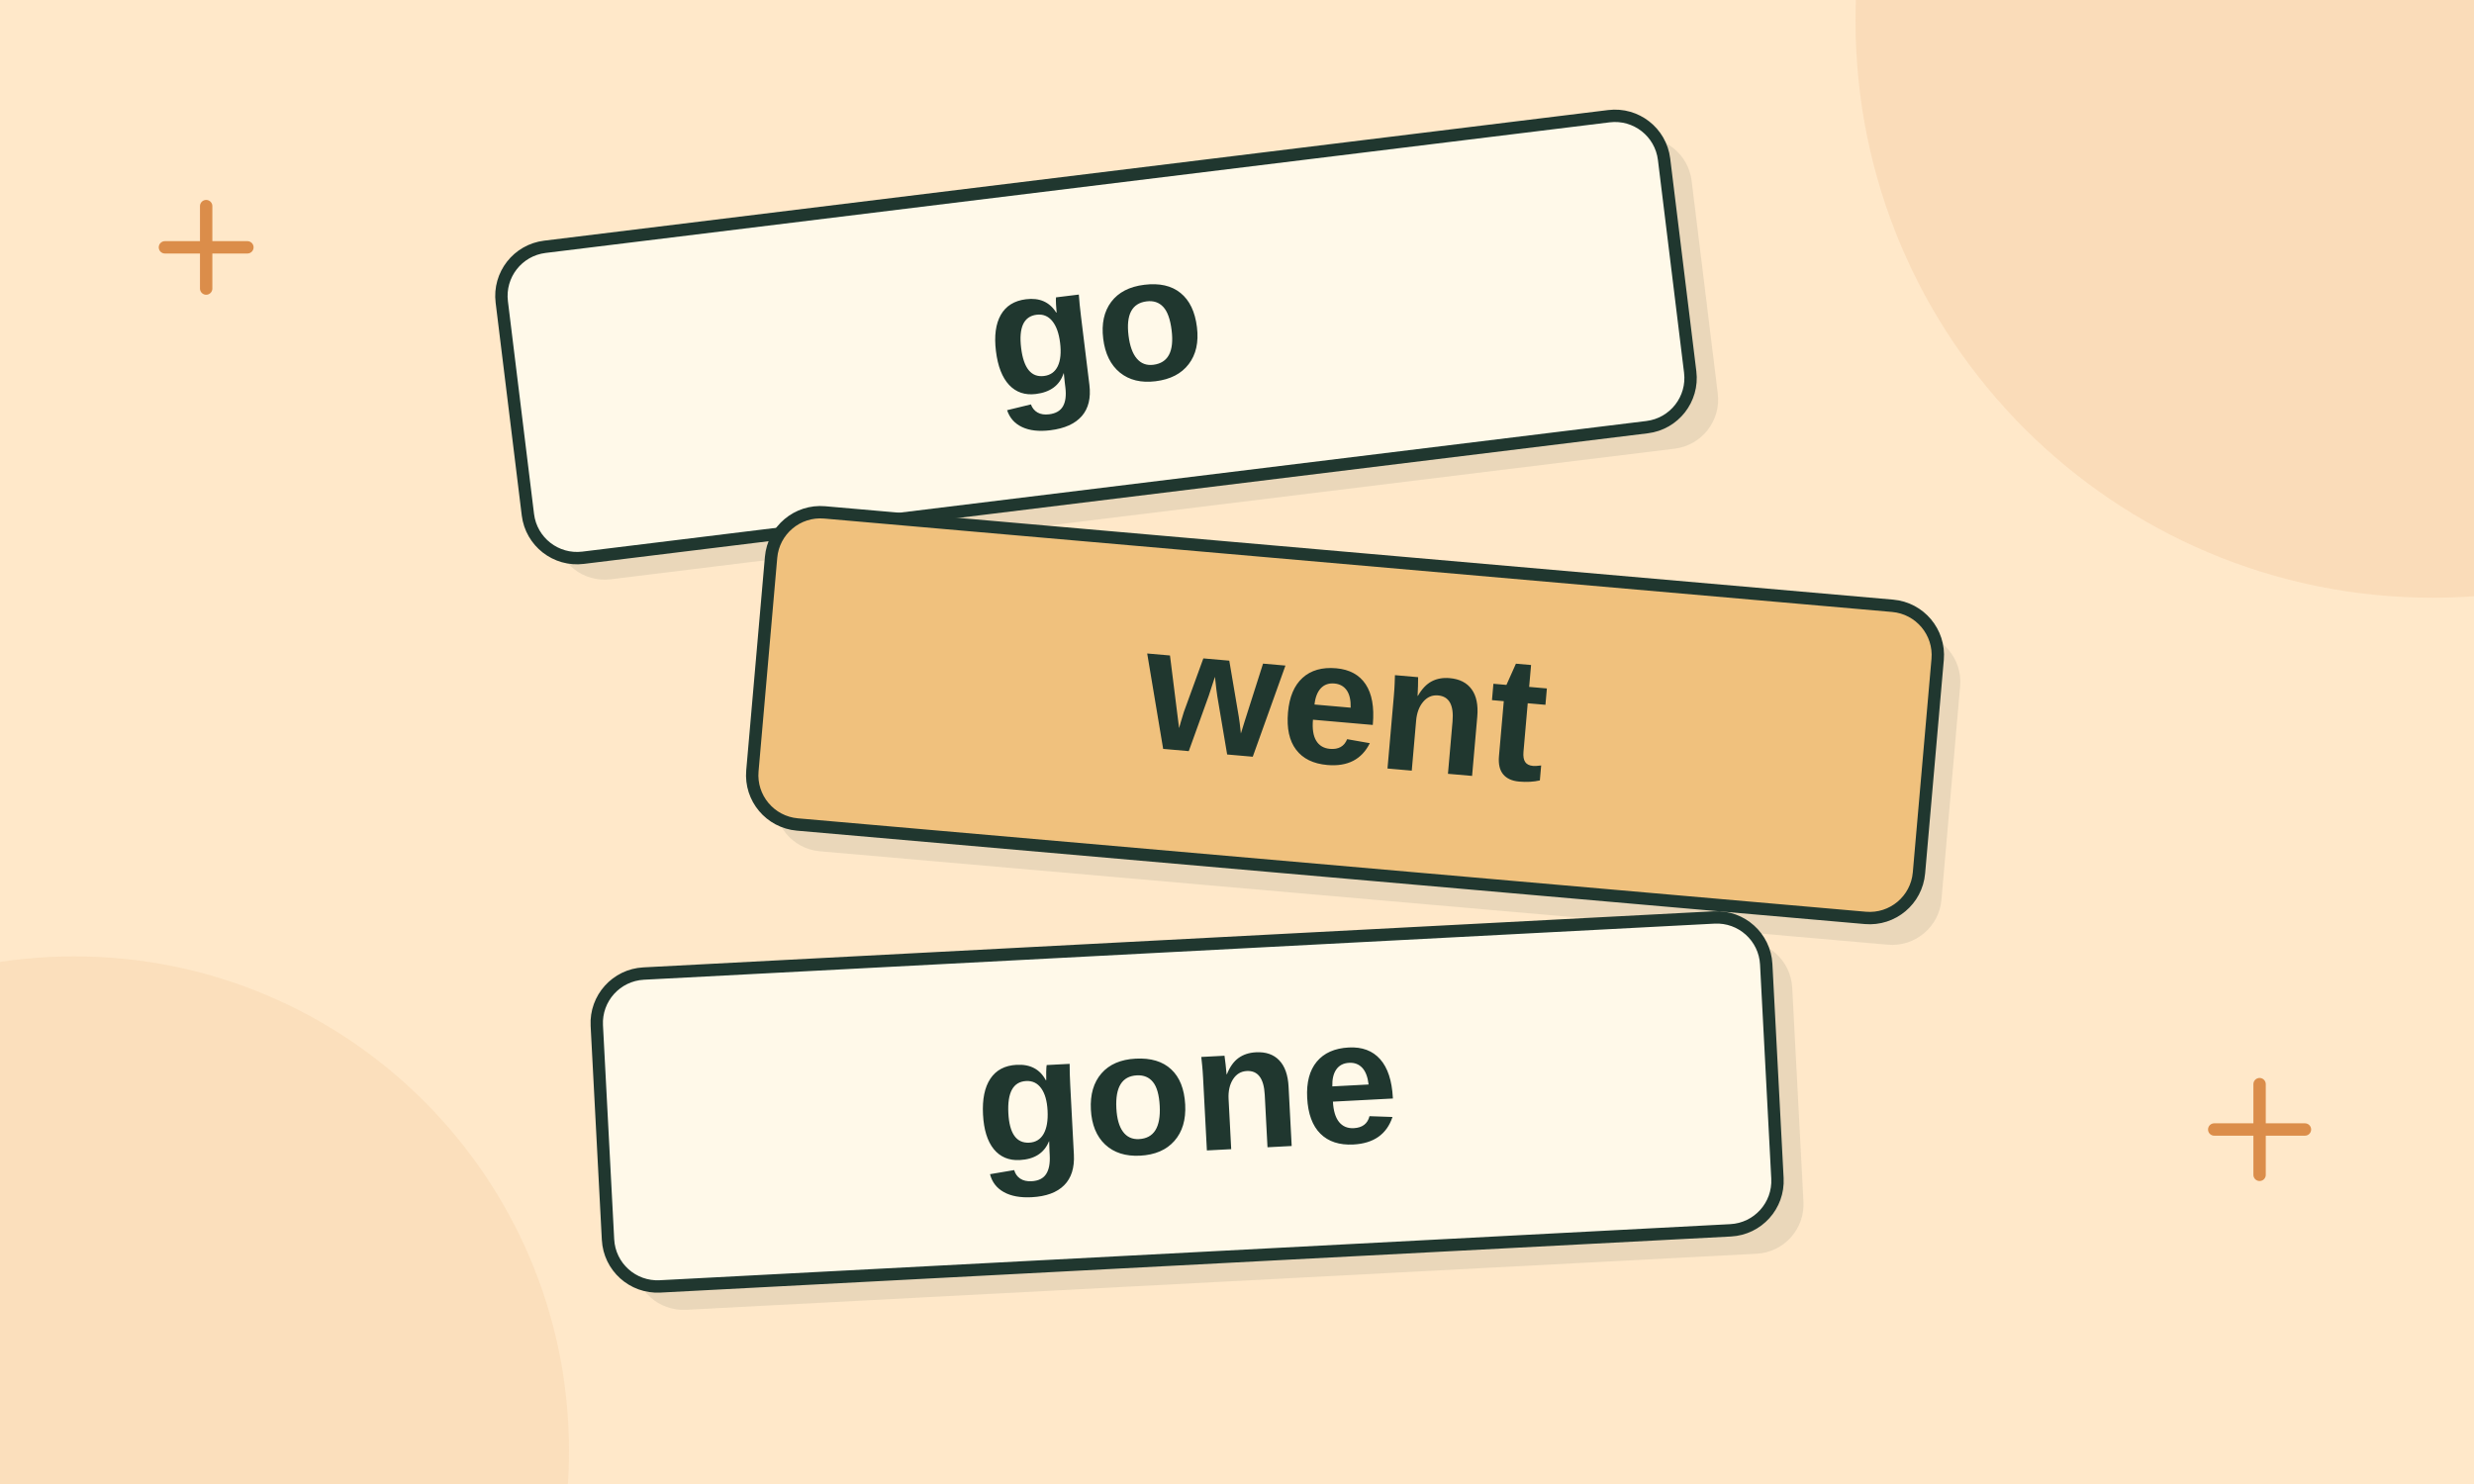
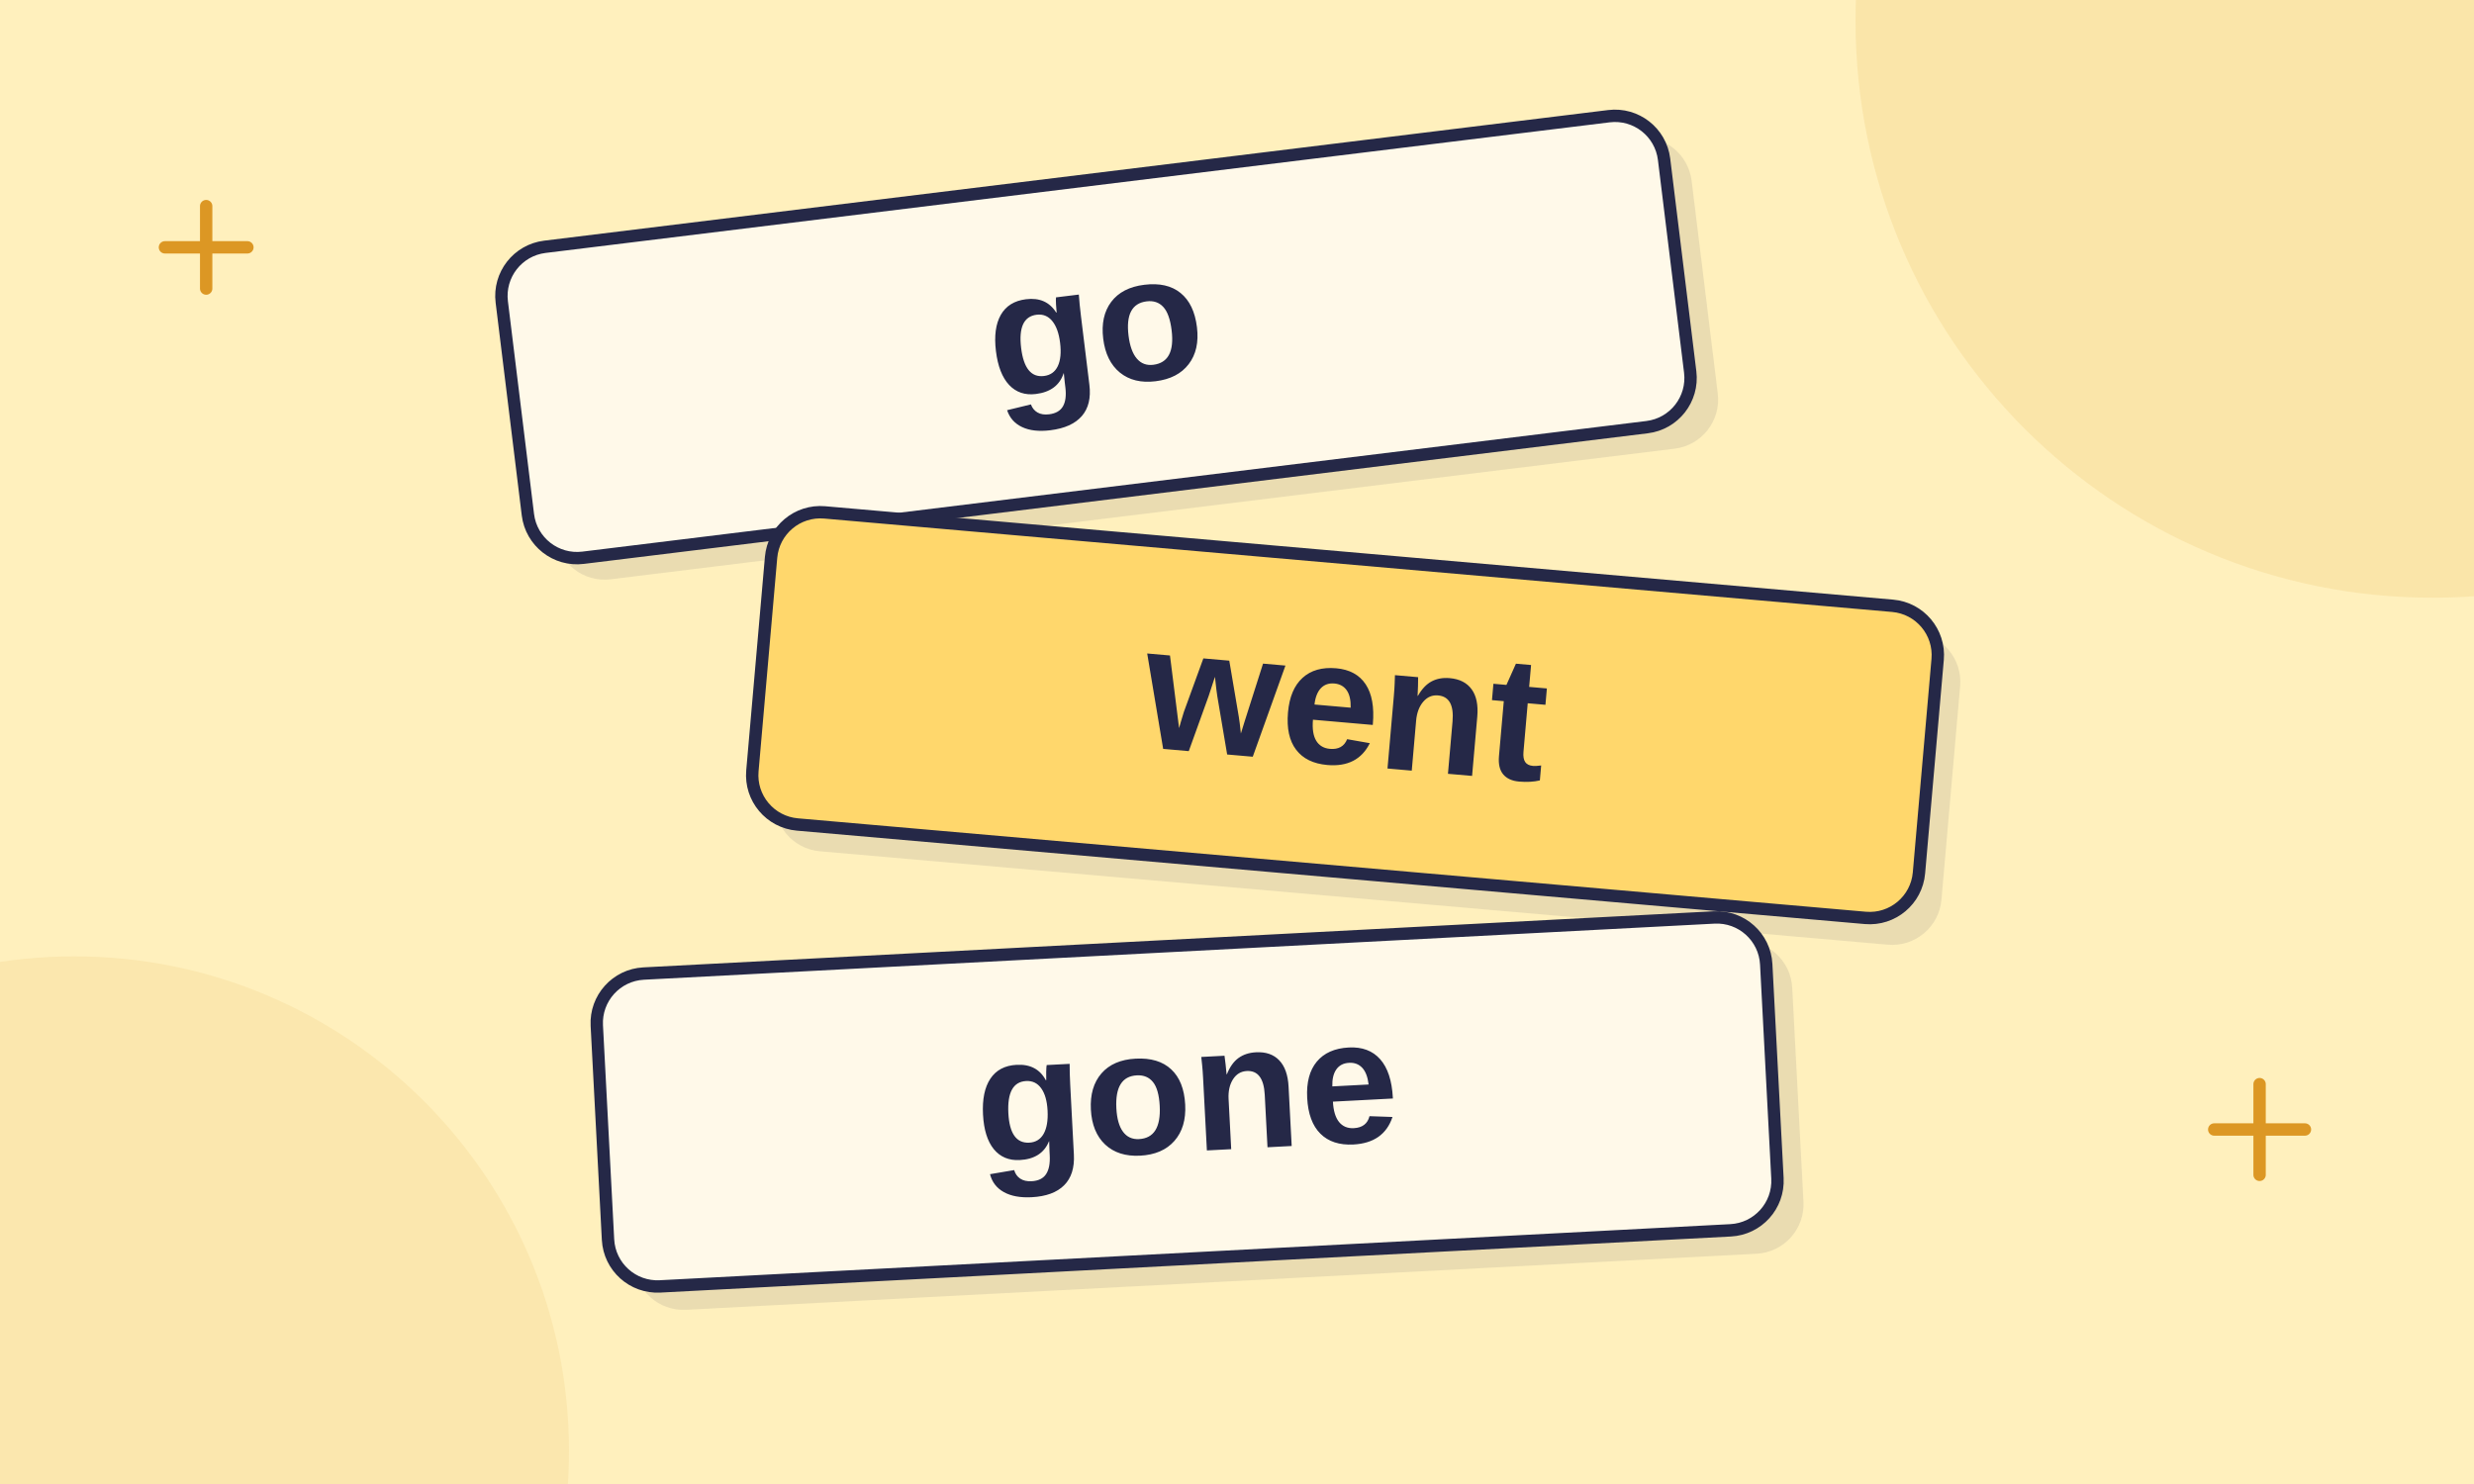
<svg xmlns="http://www.w3.org/2000/svg" width="600" height="360" viewBox="0 0 600 360">
-   <rect width="600" height="360" fill="#ffe8c9" />
-   <circle cx="590" cy="5" r="140" fill="#db8d4a20" stroke="none" stroke-width="2" />
-   <circle cx="18" cy="352" r="120" fill="#db8d4a18" stroke="none" stroke-width="2" />
-   <path d="M40 60h20m-10-10v20 M537 274h22m-11-11v22" fill="none" stroke="#db8d4a" stroke-width="3" stroke-linecap="round" stroke-linejoin="round" />
+   <rect width="600" height="360" fill="#fff0bd" />
+   <circle cx="590" cy="5" r="140" fill="#dc972420" stroke="none" stroke-width="2" />
+   <circle cx="18" cy="352" r="120" fill="#dc972418" stroke="none" stroke-width="2" />
+   <path d="M40 60h20m-10-10v20 M537 274h22m-11-11v22" fill="none" stroke="#dc9724" stroke-width="3" stroke-linecap="round" stroke-linejoin="round" />
  <g transform="translate(272 83) rotate(-7)">
-     <rect x="-142" y="-34" width="284" height="76" rx="12" fill="#20372f18" stroke="none" stroke-width="2" />
-     <rect x="-148" y="-40" width="284" height="76" rx="12" fill="#fff9e9" stroke="#20372f" stroke-width="3" />
-     <text x="-6" y="10" text-anchor="middle" font-family="Arial, sans-serif" font-size="43" font-weight="800" fill="#20372f">go</text>
+     <rect x="-142" y="-34" width="284" height="76" rx="12" fill="#25284718" stroke="none" stroke-width="2" />
+     <rect x="-148" y="-40" width="284" height="76" rx="12" fill="#fff9e9" stroke="#252847" stroke-width="3" />
+     <text x="-6" y="10" text-anchor="middle" font-family="Arial, sans-serif" font-size="43" font-weight="800" fill="#252847">go</text>
  </g>
  <g transform="translate(332 176) rotate(5)">
-     <rect x="-142" y="-34" width="284" height="76" rx="12" fill="#20372f18" stroke="none" stroke-width="2" />
-     <rect x="-148" y="-40" width="284" height="76" rx="12" fill="#f0c17d" stroke="#20372f" stroke-width="3" />
-     <text x="-6" y="10" text-anchor="middle" font-family="Arial, sans-serif" font-size="43" font-weight="800" fill="#20372f">went</text>
+     <rect x="-142" y="-34" width="284" height="76" rx="12" fill="#25284718" stroke="none" stroke-width="2" />
+     <rect x="-148" y="-40" width="284" height="76" rx="12" fill="#ffd76c" stroke="#252847" stroke-width="3" />
+     <text x="-6" y="10" text-anchor="middle" font-family="Arial, sans-serif" font-size="43" font-weight="800" fill="#252847">went</text>
  </g>
  <g transform="translate(294 269) rotate(-3)">
-     <rect x="-142" y="-34" width="284" height="76" rx="12" fill="#20372f18" stroke="none" stroke-width="2" />
-     <rect x="-148" y="-40" width="284" height="76" rx="12" fill="#fff9e9" stroke="#20372f" stroke-width="3" />
-     <text x="-6" y="10" text-anchor="middle" font-family="Arial, sans-serif" font-size="43" font-weight="800" fill="#20372f">gone</text>
+     <rect x="-142" y="-34" width="284" height="76" rx="12" fill="#25284718" stroke="none" stroke-width="2" />
+     <rect x="-148" y="-40" width="284" height="76" rx="12" fill="#fff9e9" stroke="#252847" stroke-width="3" />
+     <text x="-6" y="10" text-anchor="middle" font-family="Arial, sans-serif" font-size="43" font-weight="800" fill="#252847">gone</text>
  </g>
</svg>
